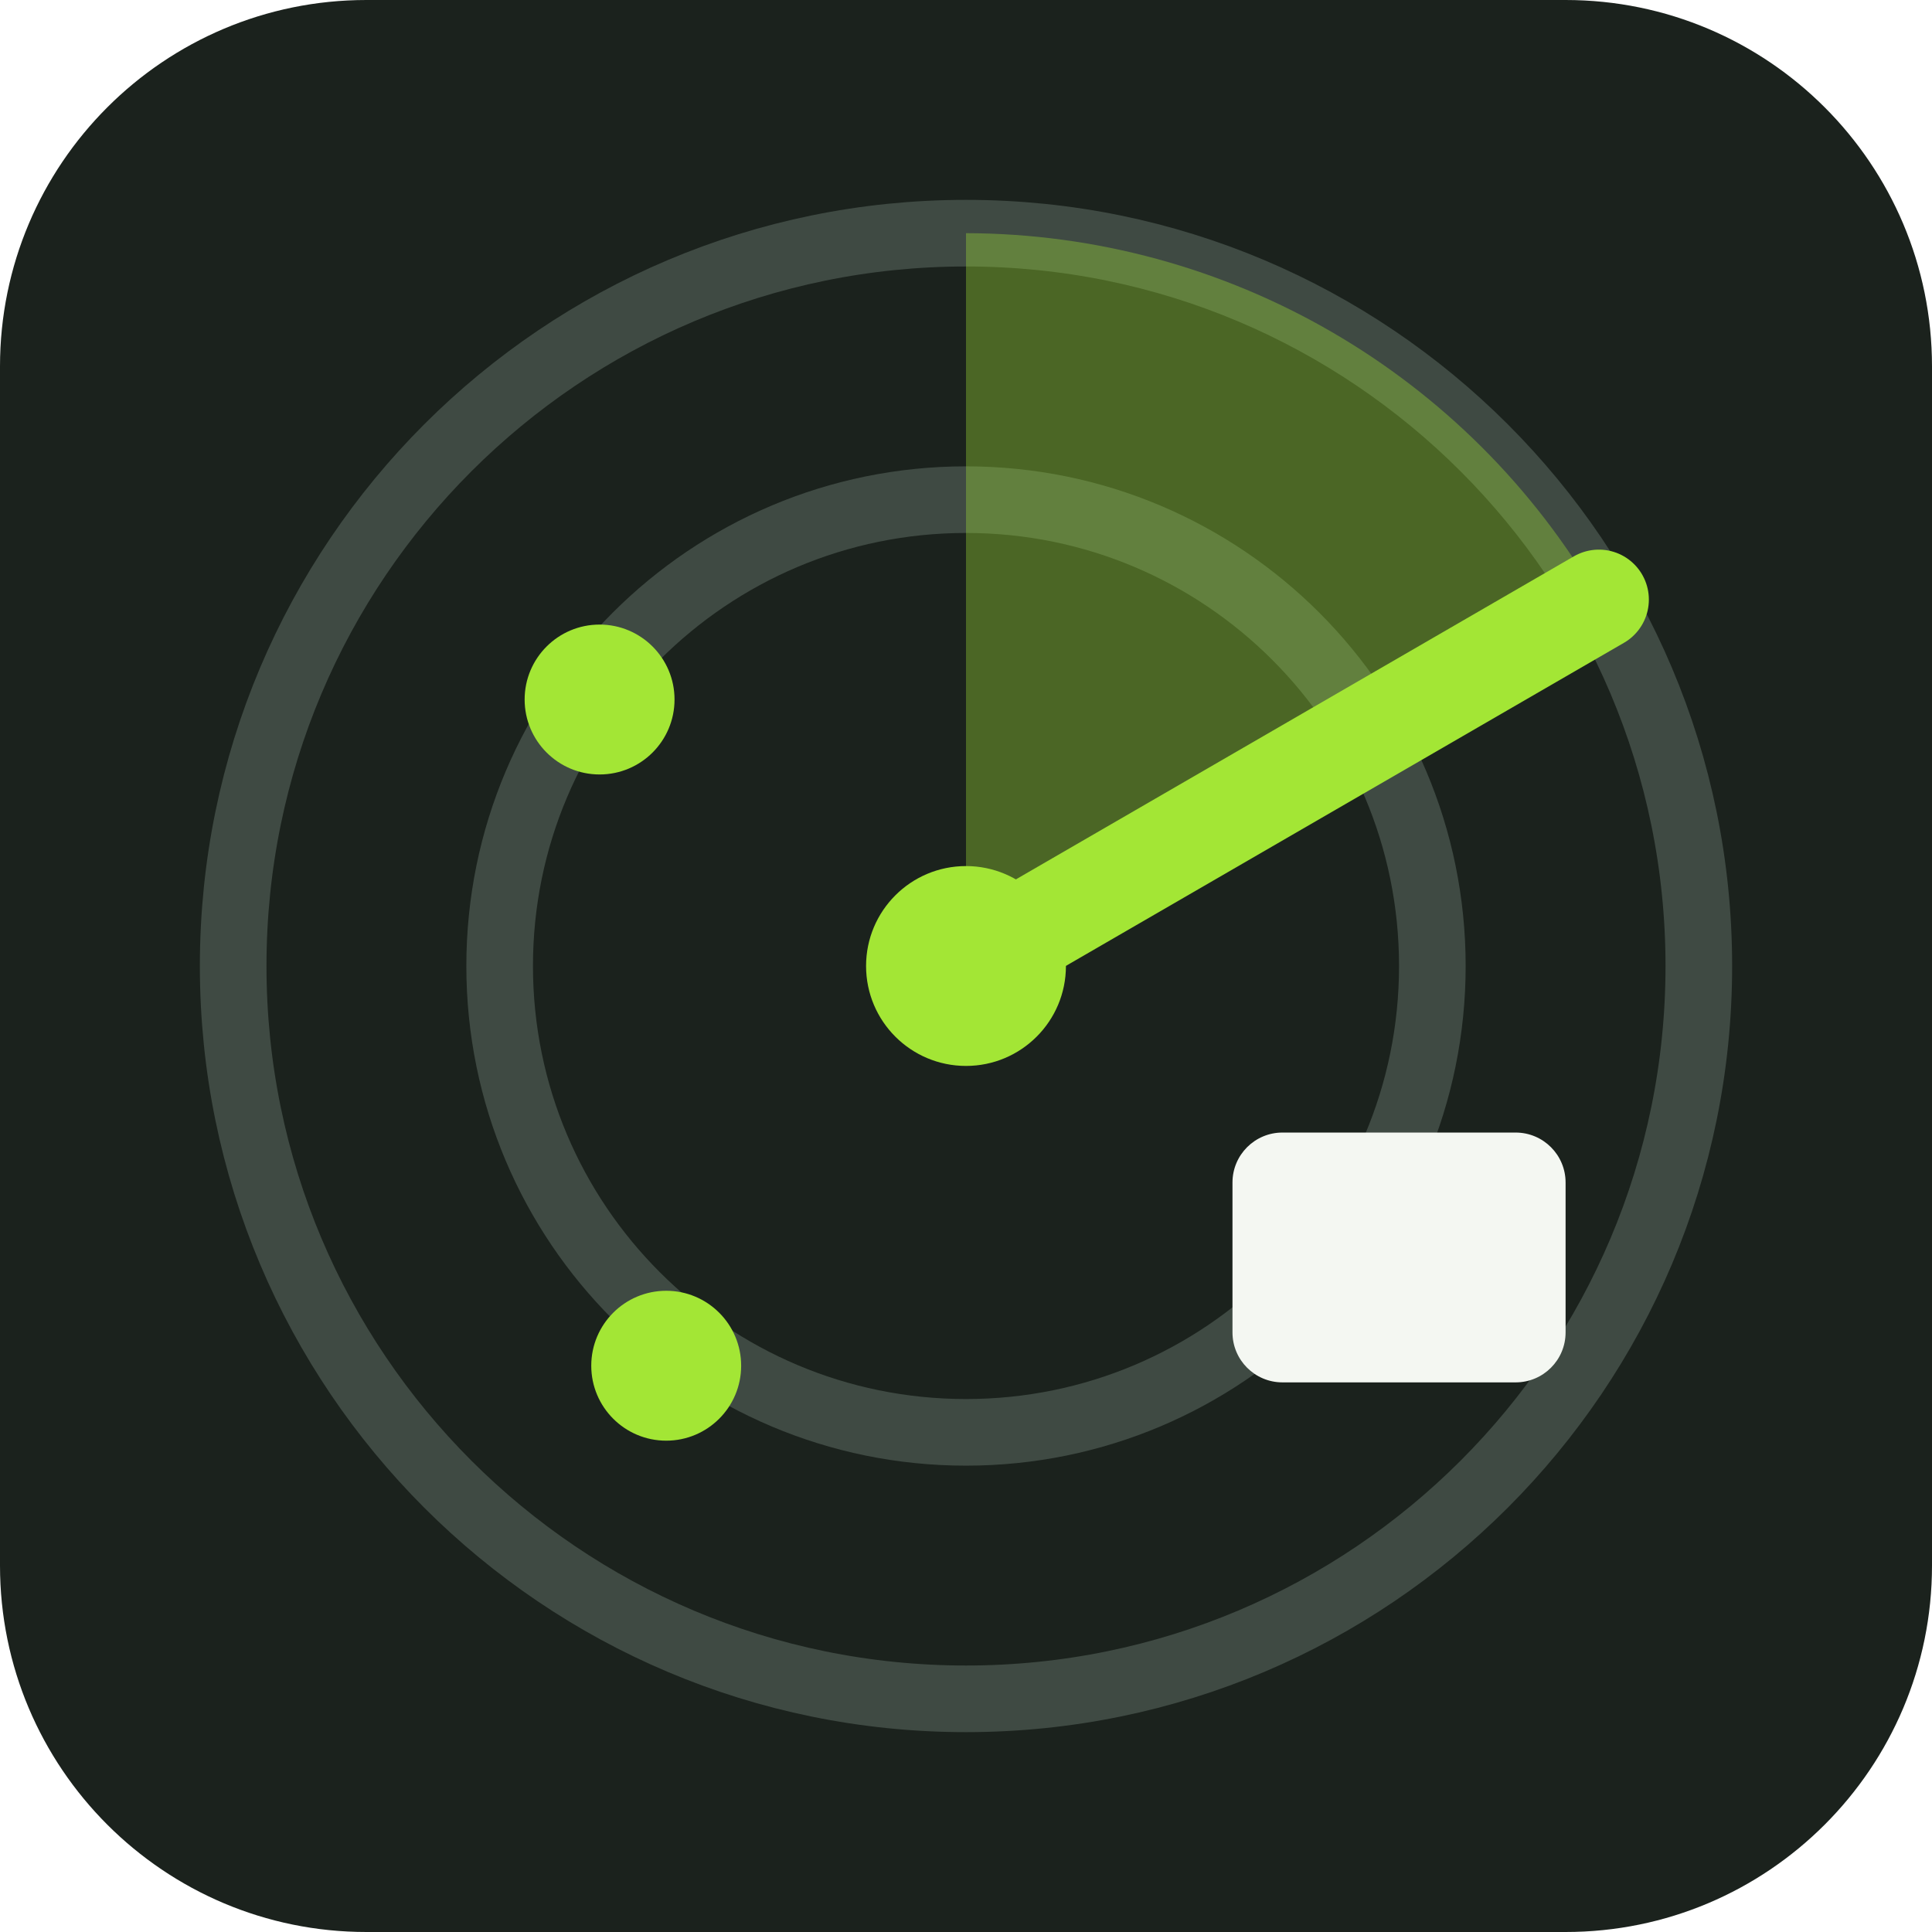
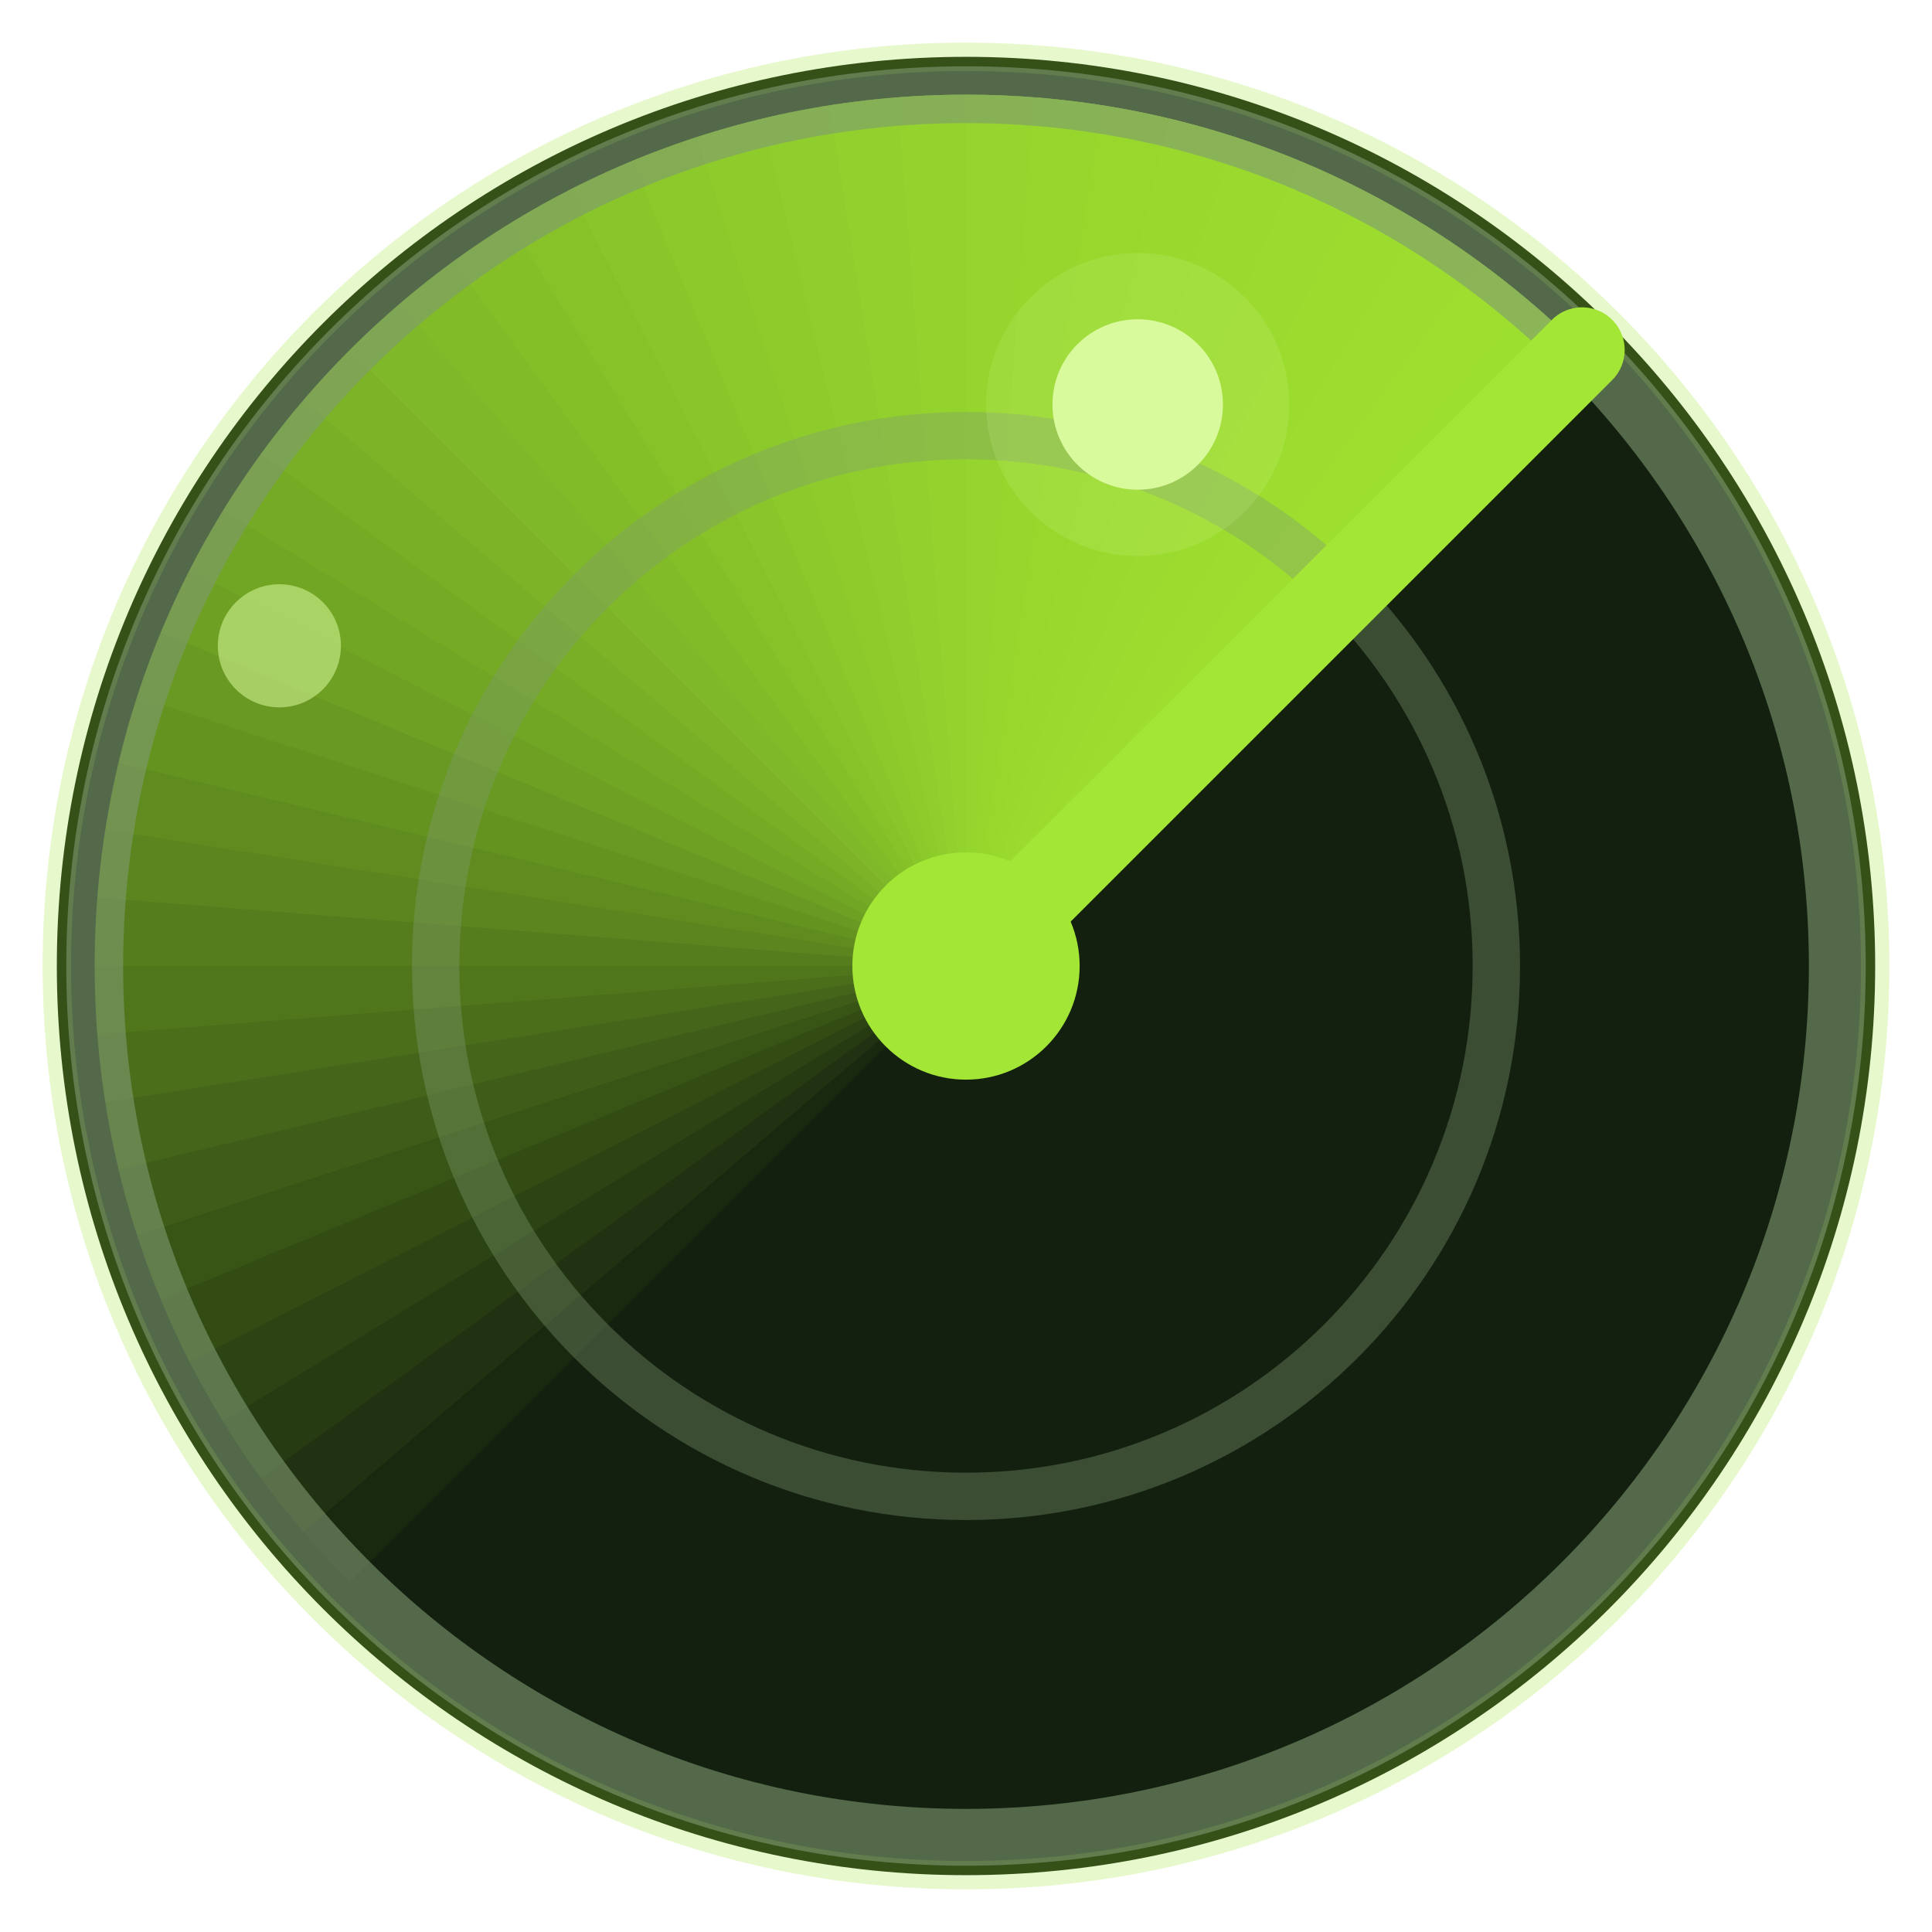
- <svg xmlns="http://www.w3.org/2000/svg" width="232" height="232" viewBox="12 12 232 232">
-   <rect x="12" y="12" width="232" height="232" rx="44" fill="#1b221d" />
-   <g fill="none" stroke="#3f4a43" stroke-width="8">
-     <circle cx="128" cy="128" r="88" />
-     <circle cx="128" cy="128" r="56" />
+ <svg xmlns="http://www.w3.org/2000/svg" width="256" height="256" viewBox="26 26 204 204">
+   <defs>
+     <clipPath id="disc">
+       <circle cx="128" cy="128" r="92" />
+     </clipPath>
+   </defs>
+   <circle id="face" cx="128" cy="128" r="96" fill="#13200f" stroke="#a3e635" stroke-opacity="0.25" stroke-width="3" />
+   <g id="sweep" clip-path="url(#disc)">
+     <path d="M128 128 L61.53 194.47 A94 94 0 0 1 194.47 61.53 Z" fill="#a3e635" fill-opacity="0.048" />
+     <path d="M128 128 L56.52 189.05 A94 94 0 0 1 194.47 61.53 Z" fill="#a3e635" fill-opacity="0.05" />
+     <path d="M128 128 L51.95 183.25 A94 94 0 0 1 194.47 61.53 Z" fill="#a3e635" fill-opacity="0.052" />
+     <path d="M128 128 L47.85 177.11 A94 94 0 0 1 194.47 61.53 Z" fill="#a3e635" fill-opacity="0.054" />
+     <path d="M128 128 L44.25 170.68 A94 94 0 0 1 194.47 61.53 Z" fill="#a3e635" fill-opacity="0.056" />
+     <path d="M128 128 L41.16 163.97 A94 94 0 0 1 194.47 61.53 Z" fill="#a3e635" fill-opacity="0.058" />
+     <path d="M128 128 L38.60 157.05 A94 94 0 0 1 194.47 61.53 Z" fill="#a3e635" fill-opacity="0.06" />
+     <path d="M128 128 L36.60 149.94 A94 94 0 0 1 194.47 61.53 Z" fill="#a3e635" fill-opacity="0.062" />
+     <path d="M128 128 L35.16 142.70 A94 94 0 0 1 194.47 61.53 Z" fill="#a3e635" fill-opacity="0.064" />
+     <path d="M128 128 L34.29 135.38 A94 94 0 0 1 194.47 61.53 Z" fill="#a3e635" fill-opacity="0.066" />
+     <path d="M128 128 L34.00 128.00 A94 94 0 0 1 194.47 61.53 Z" fill="#a3e635" fill-opacity="0.068" />
+     <path d="M128 128 L34.29 120.62 A94 94 0 0 1 194.47 61.53 Z" fill="#a3e635" fill-opacity="0.07" />
+     <path d="M128 128 L35.16 113.30 A94 94 0 0 1 194.47 61.53 Z" fill="#a3e635" fill-opacity="0.072" />
+     <path d="M128 128 L36.60 106.06 A94 94 0 0 1 194.47 61.53 Z" fill="#a3e635" fill-opacity="0.074" />
+     <path d="M128 128 L38.60 98.95 A94 94 0 0 1 194.47 61.53 Z" fill="#a3e635" fill-opacity="0.076" />
+     <path d="M128 128 L41.16 92.03 A94 94 0 0 1 194.47 61.53 Z" fill="#a3e635" fill-opacity="0.078" />
+     <path d="M128 128 L44.25 85.32 A94 94 0 0 1 194.47 61.53 Z" fill="#a3e635" fill-opacity="0.08" />
+     <path d="M128 128 L47.85 78.89 A94 94 0 0 1 194.47 61.53 Z" fill="#a3e635" fill-opacity="0.082" />
+     <path d="M128 128 L51.95 72.75 A94 94 0 0 1 194.47 61.53 Z" fill="#a3e635" fill-opacity="0.084" />
+     <path d="M128 128 L56.52 66.95 A94 94 0 0 1 194.47 61.53 Z" fill="#a3e635" fill-opacity="0.086" />
+     <path d="M128 128 L61.53 61.53 A94 94 0 0 1 194.47 61.53 Z" fill="#a3e635" fill-opacity="0.088" />
+     <path d="M128 128 L66.95 56.52 A94 94 0 0 1 194.47 61.53 Z" fill="#a3e635" fill-opacity="0.09" />
+     <path d="M128 128 L72.75 51.95 A94 94 0 0 1 194.47 61.53 Z" fill="#a3e635" fill-opacity="0.092" />
+     <path d="M128 128 L78.89 47.85 A94 94 0 0 1 194.47 61.53 Z" fill="#a3e635" fill-opacity="0.094" />
+     <path d="M128 128 L85.32 44.25 A94 94 0 0 1 194.47 61.53 Z" fill="#a3e635" fill-opacity="0.096" />
+     <path d="M128 128 L92.03 41.16 A94 94 0 0 1 194.47 61.53 Z" fill="#a3e635" fill-opacity="0.098" />
+     <path d="M128 128 L98.95 38.60 A94 94 0 0 1 194.47 61.53 Z" fill="#a3e635" fill-opacity="0.1" />
+     <path d="M128 128 L106.06 36.60 A94 94 0 0 1 194.47 61.53 Z" fill="#a3e635" fill-opacity="0.102" />
+     <path d="M128 128 L113.30 35.16 A94 94 0 0 1 194.47 61.53 Z" fill="#a3e635" fill-opacity="0.104" />
+     <path d="M128 128 L120.62 34.29 A94 94 0 0 1 194.47 61.53 Z" fill="#a3e635" fill-opacity="0.106" />
+     <path d="M128 128 L128.00 34.00 A94 94 0 0 1 194.47 61.53 Z" fill="#a3e635" fill-opacity="0.108" />
+     <path d="M128 128 L135.38 34.29 A94 94 0 0 1 194.47 61.53 Z" fill="#a3e635" fill-opacity="0.11" />
+     <path d="M128 128 L142.70 35.16 A94 94 0 0 1 194.47 61.53 Z" fill="#a3e635" fill-opacity="0.112" />
+     <path d="M128 128 L149.94 36.60 A94 94 0 0 1 194.47 61.53 Z" fill="#a3e635" fill-opacity="0.114" />
+     <path d="M128 128 L157.05 38.60 A94 94 0 0 1 194.47 61.53 Z" fill="#a3e635" fill-opacity="0.116" />
+     <path d="M128 128 L163.97 41.16 A94 94 0 0 1 194.47 61.53 Z" fill="#a3e635" fill-opacity="0.118" />
+     <path d="M128 128 L170.68 44.25 A94 94 0 0 1 194.47 61.53 Z" fill="#a3e635" fill-opacity="0.12" />
+     <path d="M128 128 L177.11 47.85 A94 94 0 0 1 194.47 61.53 Z" fill="#a3e635" fill-opacity="0.122" />
+     <path d="M128 128 L183.25 51.95 A94 94 0 0 1 194.47 61.53 Z" fill="#a3e635" fill-opacity="0.124" />
+     <path d="M128 128 L189.05 56.52 A94 94 0 0 1 194.47 61.53 Z" fill="#a3e635" fill-opacity="0.126" />
  </g>
-   <path d="M128 128 L128 40 A88 88 0 0 1 204 84 Z" fill="#a3e635" opacity="0.35" />
-   <path d="M128 128 L204 84" stroke="#a3e635" stroke-width="12" stroke-linecap="round" />
-   <circle cx="128" cy="128" r="12" fill="#a3e635" />
-   <rect x="160" y="148" width="40" height="30" rx="6" fill="#f4f7f2" />
-   <circle cx="84" cy="96" r="9" fill="#a3e635" />
-   <circle cx="92" cy="176" r="9" fill="#a3e635" />
+   <circle id="ring-outer" cx="128" cy="128" r="92" fill="none" stroke="#7f9a72" stroke-opacity="0.6" stroke-width="6" />
+   <circle id="ring-inner" cx="128" cy="128" r="56" fill="none" stroke="#7f9a72" stroke-opacity="0.37" stroke-width="5" />
+   <path id="beam" d="M128 128 L193.05 62.95" stroke="#a3e635" stroke-width="9" stroke-linecap="round" />
+   <circle id="blip-halo" cx="146.13" cy="68.71" r="16" fill="#d9f99d" fill-opacity="0.15" />
+   <circle id="blip" cx="146.13" cy="68.71" r="9" fill="#d9f99d" />
+   <circle id="blip-faint" cx="55.50" cy="94.19" r="6.5" fill="#d9f99d" fill-opacity="0.55" />
+   <circle id="centre" cx="128" cy="128" r="12" fill="#a3e635" />
</svg>
